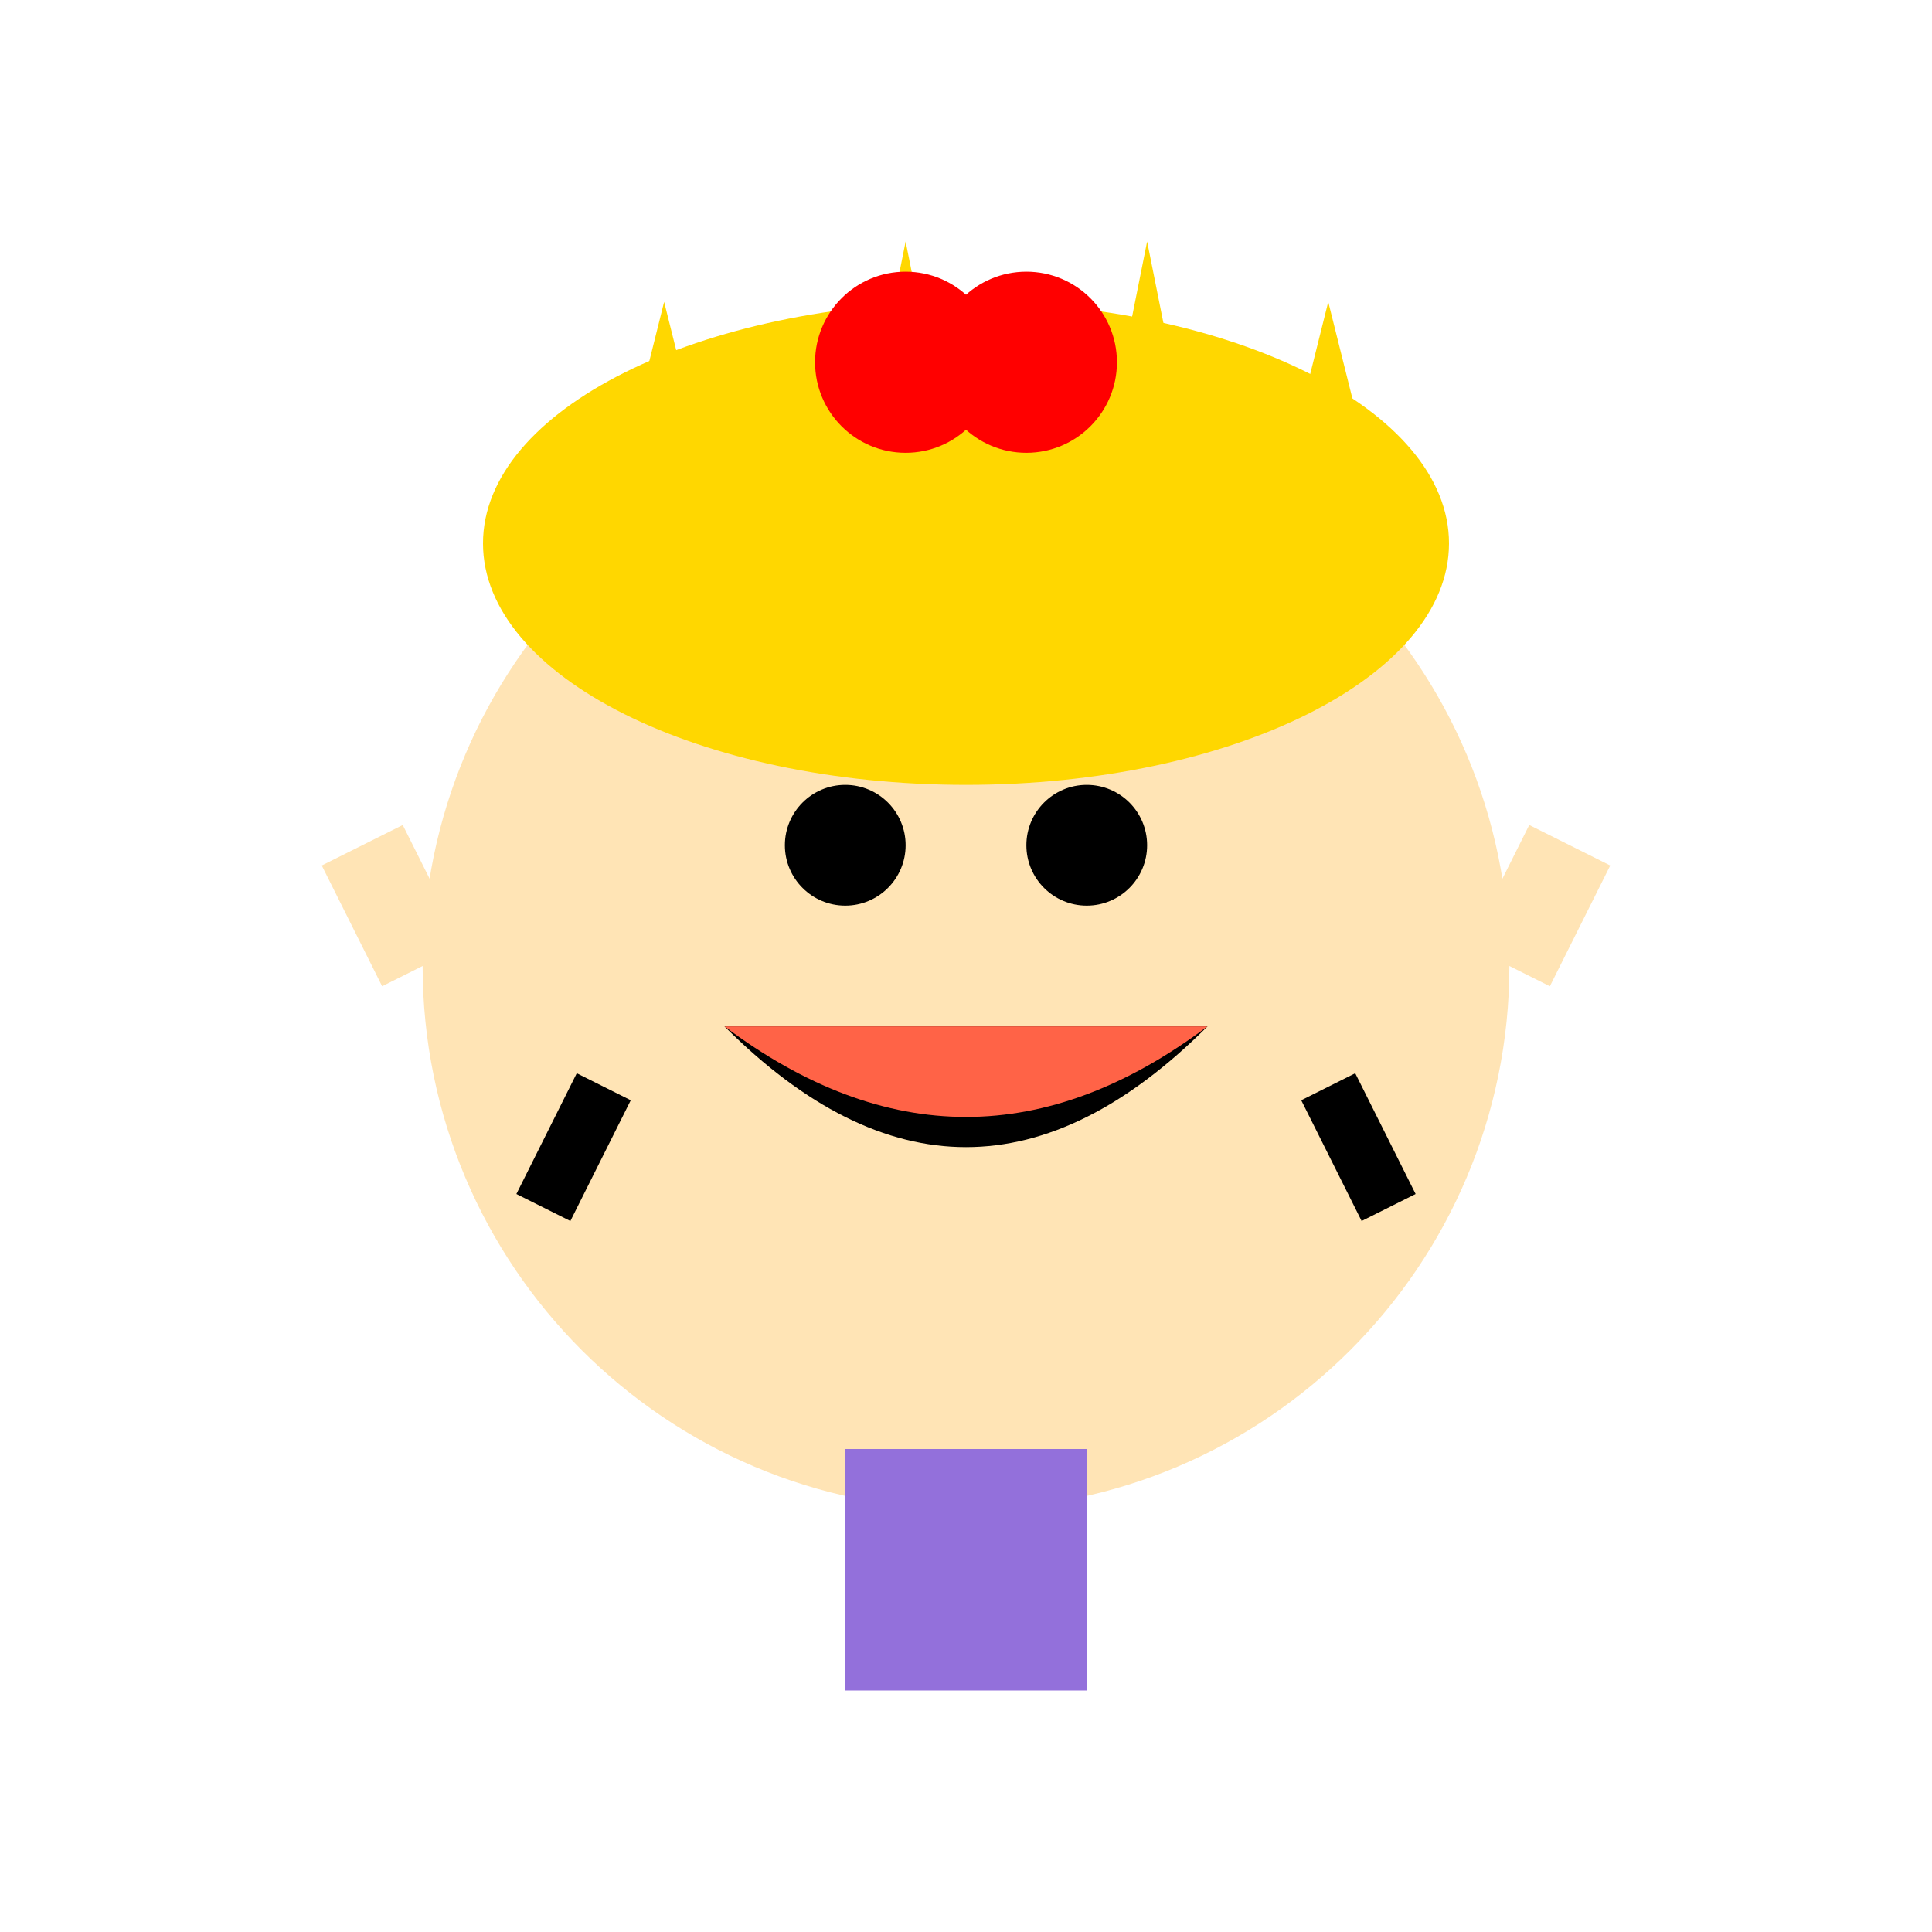
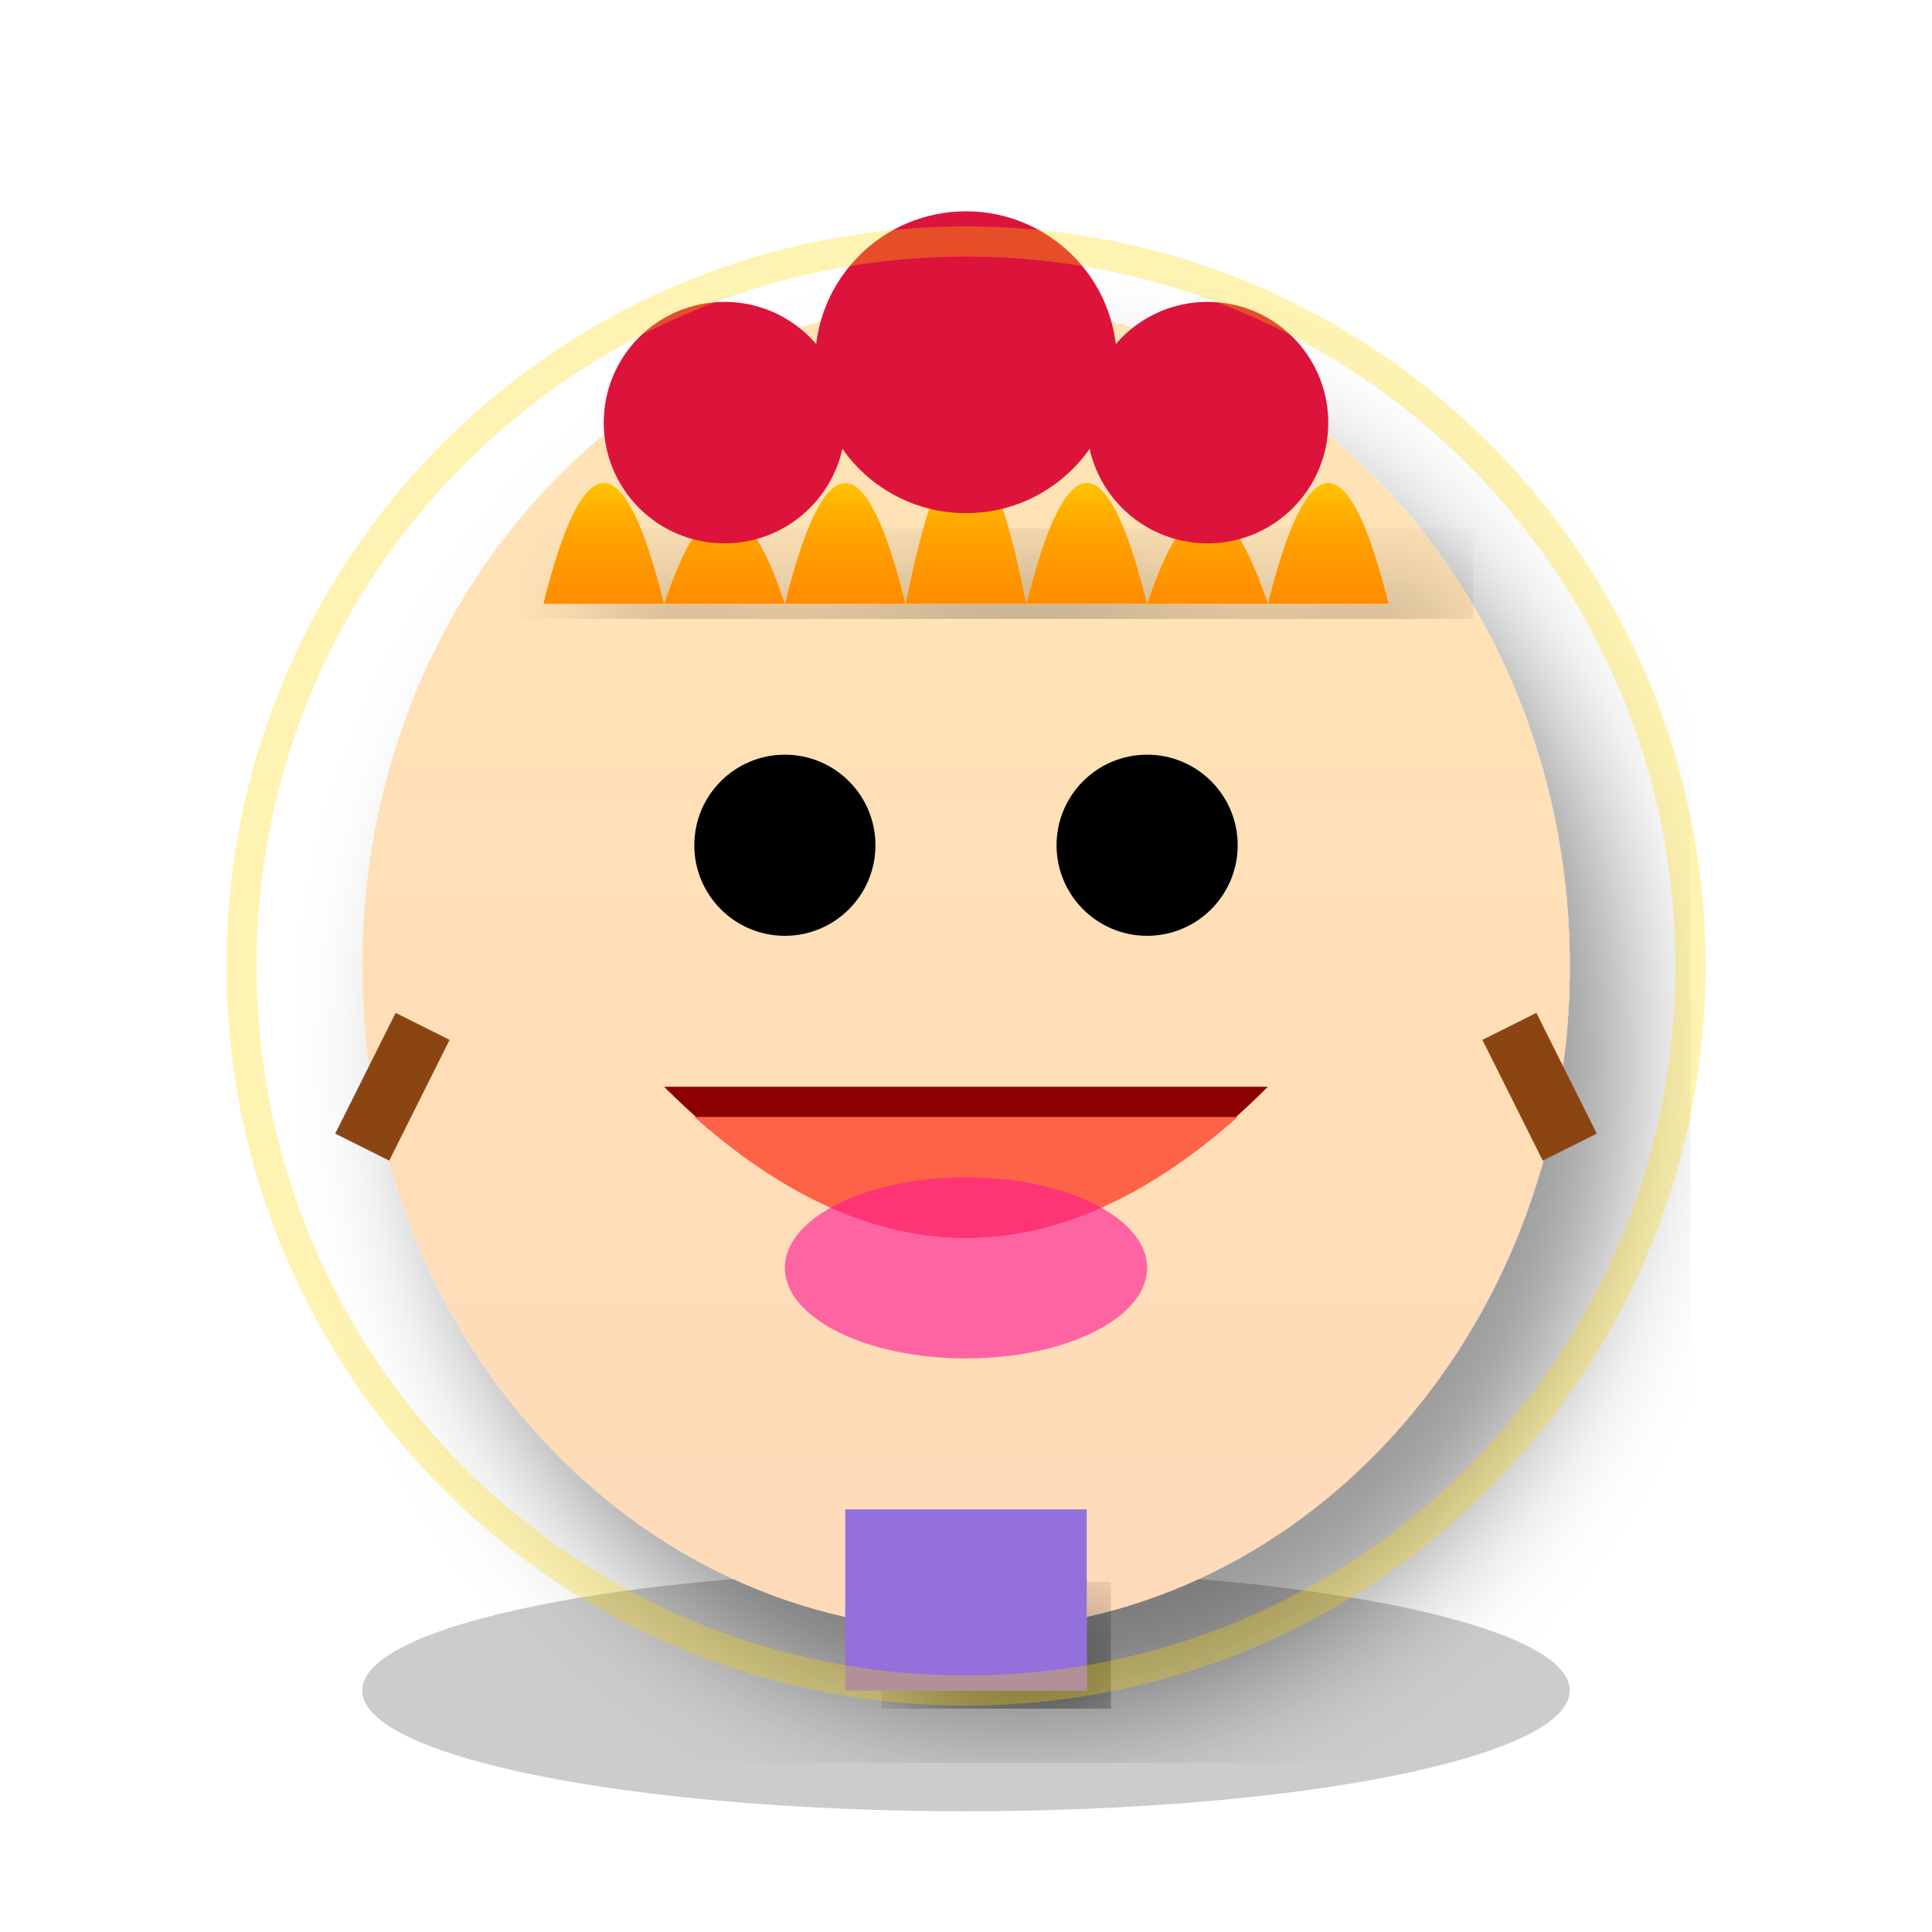
<svg xmlns="http://www.w3.org/2000/svg" viewBox="0 0 64 64">
-   <circle cx="32" cy="32" r="18" fill="#FFE4B5" />
-   <circle cx="28" cy="28" r="2" fill="#000" />
-   <circle cx="36" cy="28" r="2" fill="#000" />
-   <path d="M 24 34 Q 32 42 40 34" fill="#000" />
-   <path d="M 24 34 Q 32 40 40 34" fill="#FF6347" />
-   <ellipse cx="32" cy="18" rx="16" ry="8" fill="#FFD700" />
-   <path d="M 20 18 L 22 10 L 24 18 M 28 18 L 30 8 L 32 18 M 36 18 L 38 8 L 40 18 M 42 18 L 44 10 L 46 18" fill="#FFD700" />
-   <circle cx="30" cy="12" r="3" fill="#FF0000" />
-   <circle cx="34" cy="12" r="3" fill="#FF0000" />
-   <path d="M 14 32 L 12 28 M 50 32 L 52 28" stroke="#FFE4B5" stroke-width="3" />
-   <rect x="28" y="48" width="8" height="8" fill="#9370DB" />
-   <path d="M 20 36 L 18 40 M 44 36 L 46 40" stroke="#000" stroke-width="2" />
+   <defs>
+     <linearGradient id="skinGradKing" x1="0%" y1="0%" x2="0%" y2="100%">
+       <stop offset="0%" style="stop-color:#FFE4B5" />
+       <stop offset="100%" style="stop-color:#FFDAB9" />
+     </linearGradient>
+     <linearGradient id="crownGrad" x1="0%" y1="0%" x2="0%" y2="100%">
+       <stop offset="0%" style="stop-color:#FFD700" />
+       <stop offset="50%" style="stop-color:#FFA500" />
+       <stop offset="100%" style="stop-color:#FF8C00" />
+     </linearGradient>
+     <filter id="shadowKing">
+       <feDropShadow dx="2" dy="3" stdDeviation="2" flood-opacity="0.4" />
+     </filter>
+   </defs>
+   <ellipse cx="32" cy="56" rx="20" ry="4" fill="#000" opacity="0.2" />
+   <ellipse cx="32" cy="32" rx="20" ry="22" fill="url(#skinGradKing)" filter="url(#shadowKing)" />
+   <circle cx="26" cy="28" r="3" fill="#000" />
+   <circle cx="38" cy="28" r="3" fill="#000" />
+   <path d="M 22 36 Q 32 46 42 36" fill="#8B0000" />
+   <path d="M 23 37 Q 32 45 41 37" fill="#FF6347" />
+   <ellipse cx="32" cy="42" rx="6" ry="3" fill="#FF1493" opacity="0.6" />
+   <path d="M 18 20 Q 20 12 22 20 Q 24 14 26 20 Q 28 12 30 20 Q 32 10 34 20 Q 36 12 38 20 Q 40 14 42 20 Q 44 12 46 20" fill="url(#crownGrad)" filter="url(#shadowKing)" />
+   <circle cx="24" cy="14" r="4" fill="#DC143C" />
+   <circle cx="32" cy="12" r="5" fill="#DC143C" />
+   <circle cx="40" cy="14" r="4" fill="#DC143C" />
+   <rect x="28" y="50" width="8" height="6" fill="#9370DB" filter="url(#shadowKing)" />
+   <path d="M 14 34 L 12 38 M 50 34 L 52 38" stroke="#8B4513" stroke-width="2" />
+   <circle cx="32" cy="32" r="24" fill="none" stroke="#FFD700" stroke-width="1" opacity="0.3" />
</svg>
